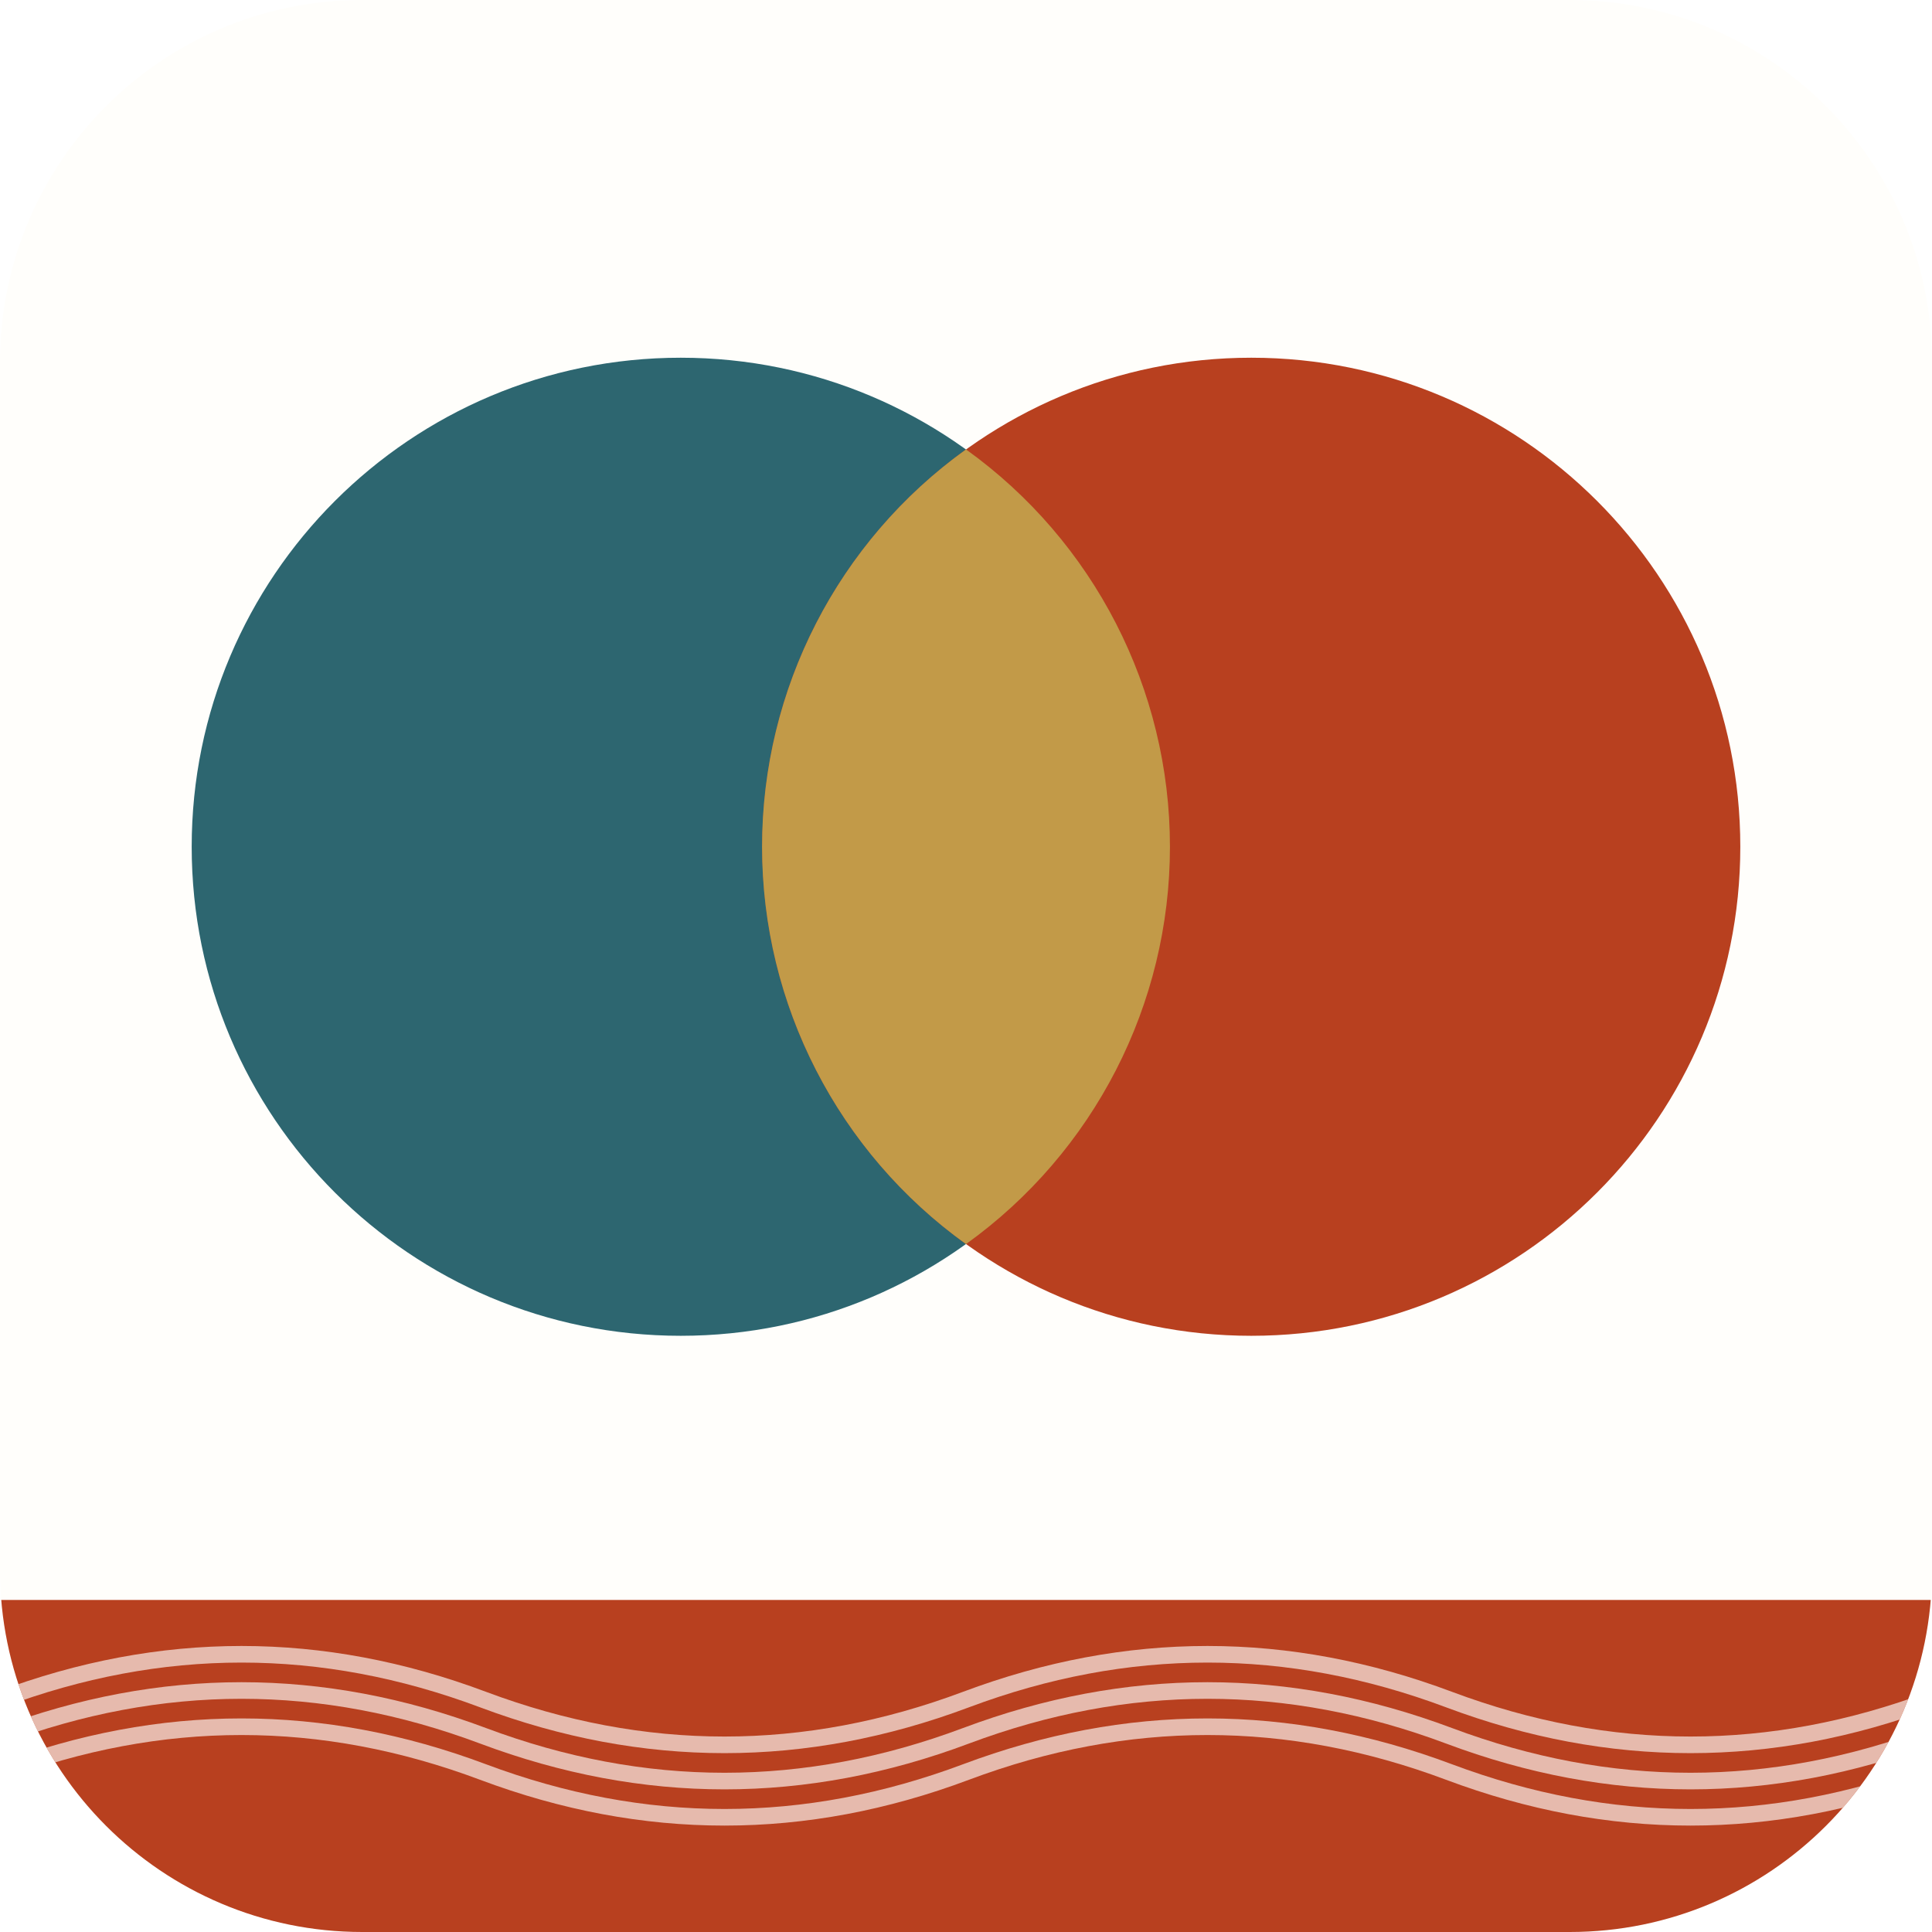
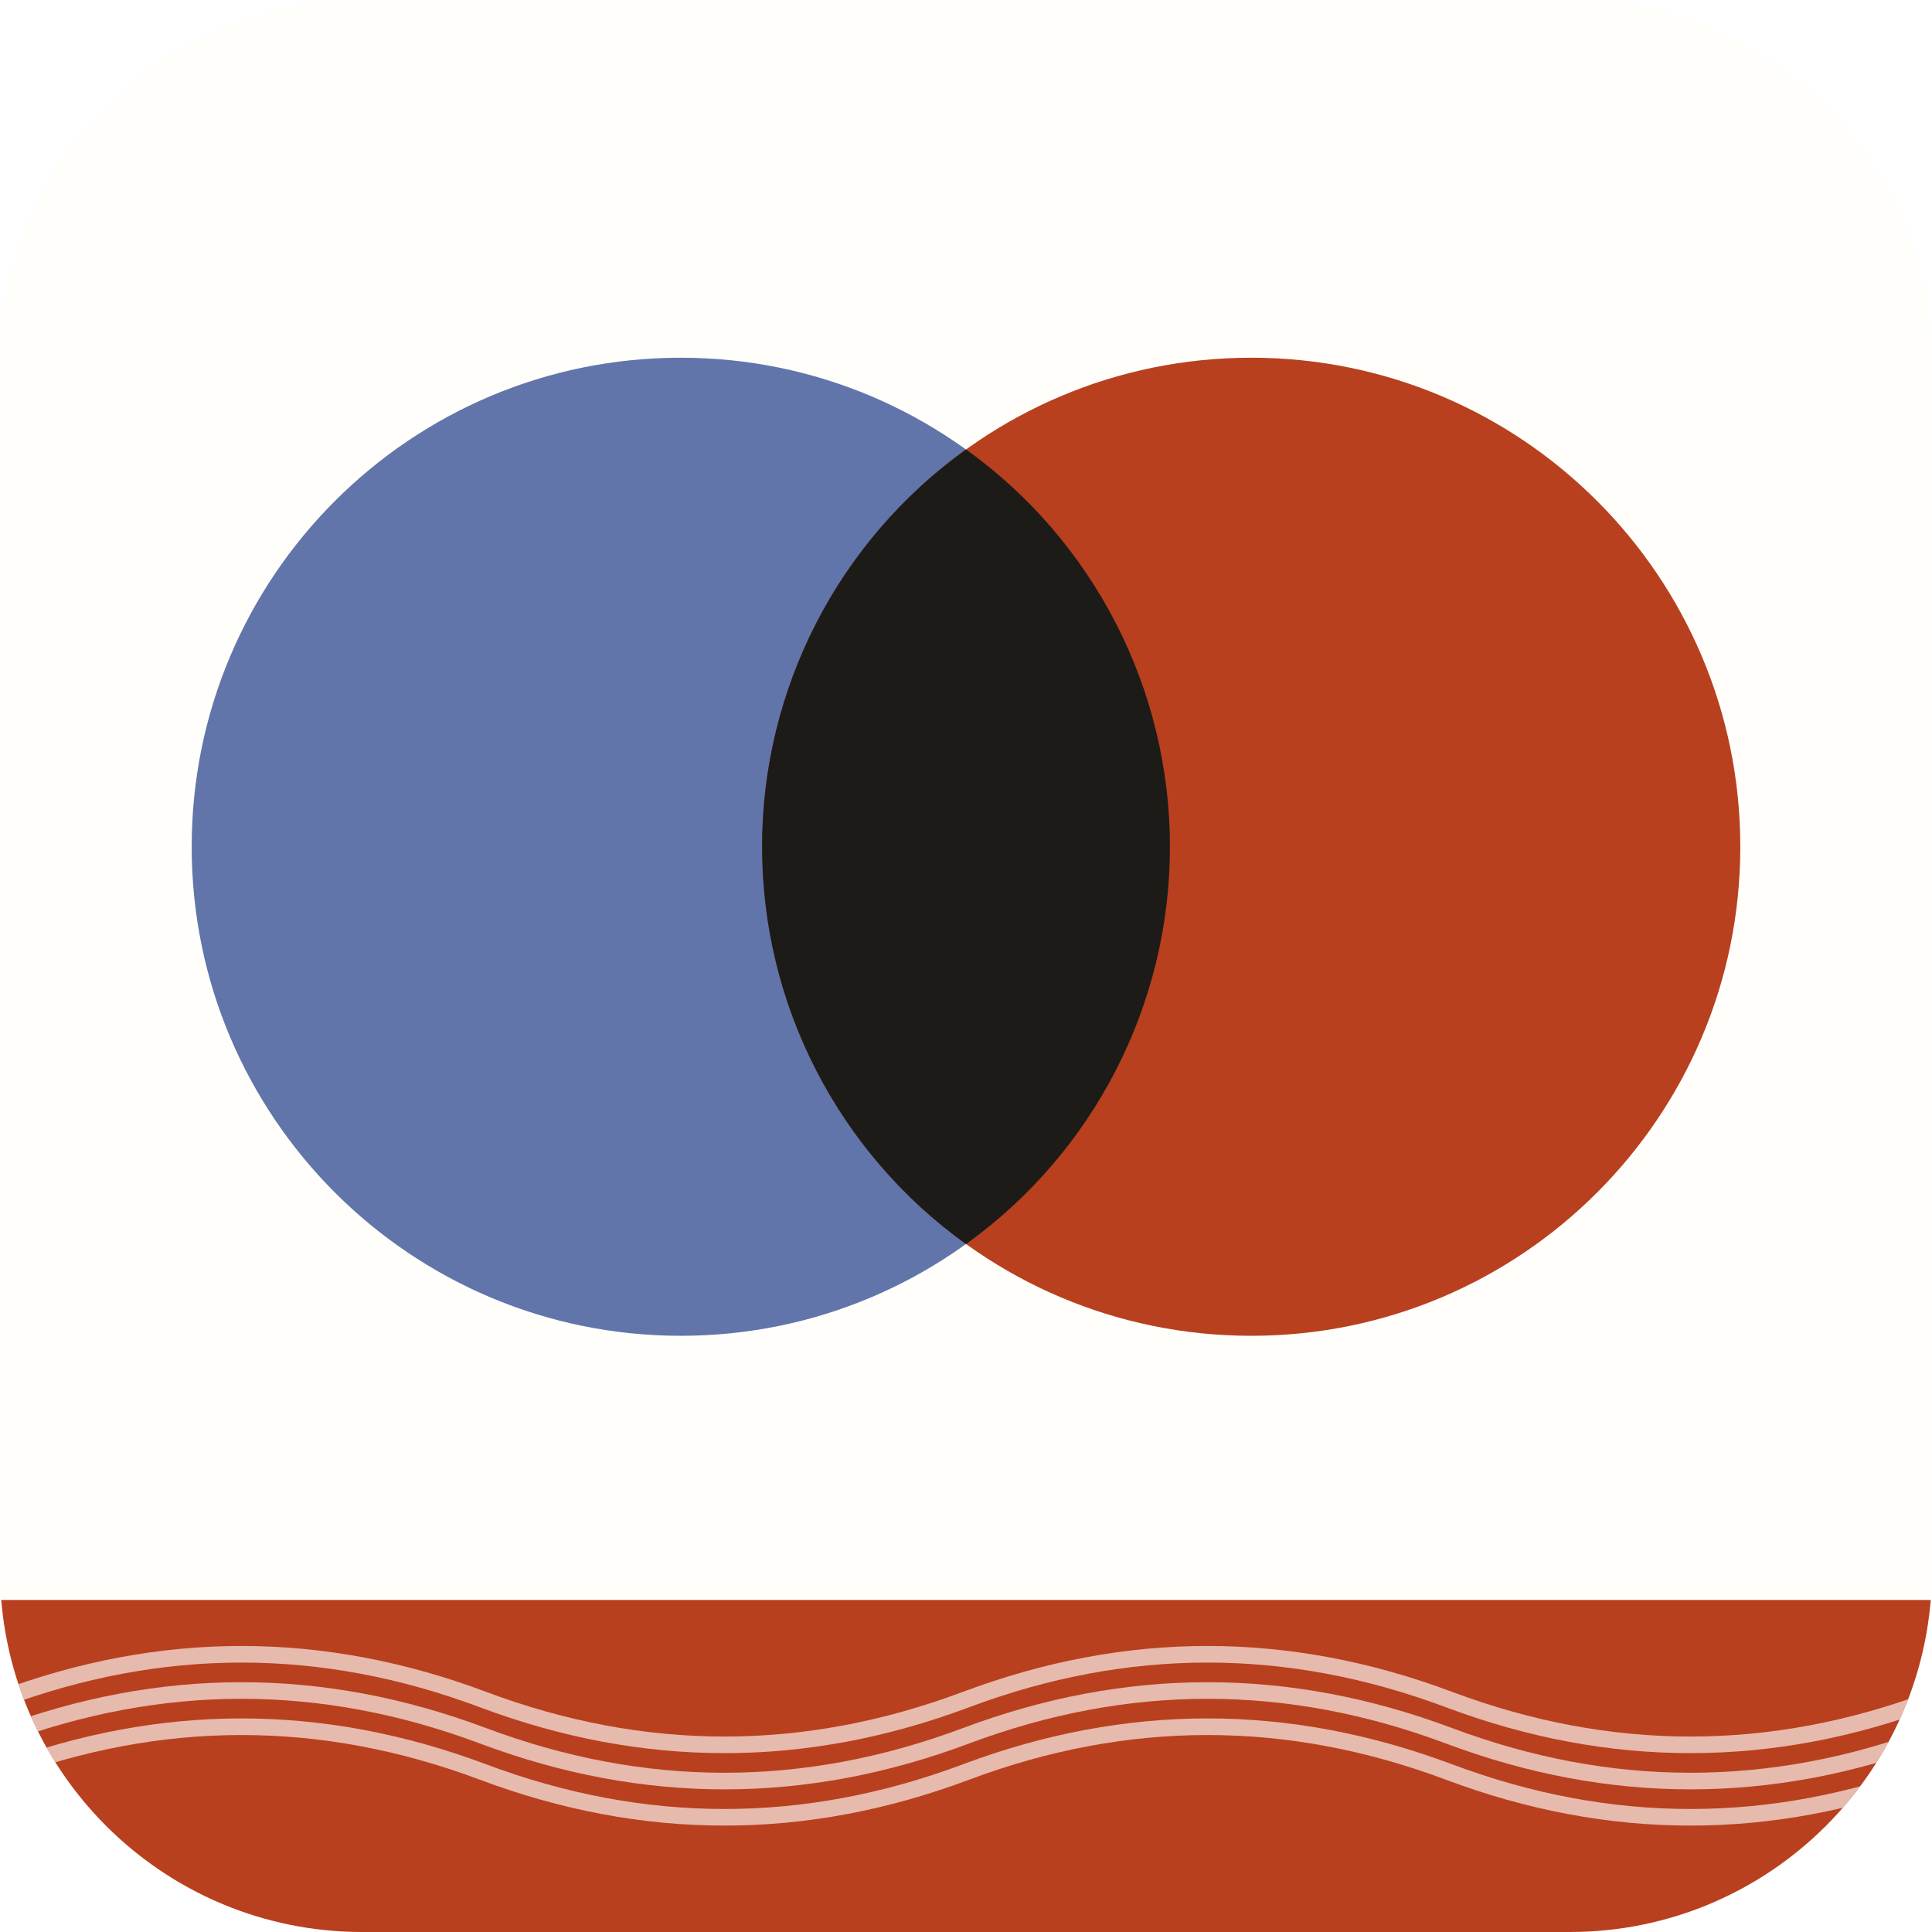
<svg xmlns="http://www.w3.org/2000/svg" viewBox="0 0 64 64">
  <defs>
    <clipPath id="c">
      <rect width="64" height="64" rx="12" />
    </clipPath>
  </defs>
  <g clip-path="url(#c)">
    <rect width="64" height="64" fill="#FFFEFB" />
    <rect y="53" width="64" height="11" fill="#B8401F" />
    <path d="M0 56.3 Q8 53.3 16 56.3 T32 56.3 T48 56.3 T64 56.3" fill="none" stroke="#F6E3DC" stroke-width=".55" opacity=".75" />
    <path d="M0 57.5 Q8 54.5 16 57.5 T32 57.5 T48 57.5 T64 57.5" fill="none" stroke="#F6E3DC" stroke-width=".55" opacity=".75" />
    <path d="M0 58.7 Q8 55.7 16 58.7 T32 58.7 T48 58.7 T64 58.7" fill="none" stroke="#F6E3DC" stroke-width=".55" opacity=".75" />
    <g transform="translate(5 10.5) scale(1.35)">
-       <circle cx="13" cy="13" r="12" fill="#2D6670" />
+       <circle cx="13" cy="13" r="12" fill="#6175AB" />
      <circle cx="27" cy="13" r="12" fill="#B8401F" />
-       <path d="M20 3.25a12 12 0 0 1 0 19.5a12 12 0 0 1 0-19.5z" fill="#C29A48" />
+       <path d="M20 3.25a12 12 0 0 1 0 19.5a12 12 0 0 1 0-19.5z" fill="#1D1B18" />
    </g>
  </g>
</svg>
